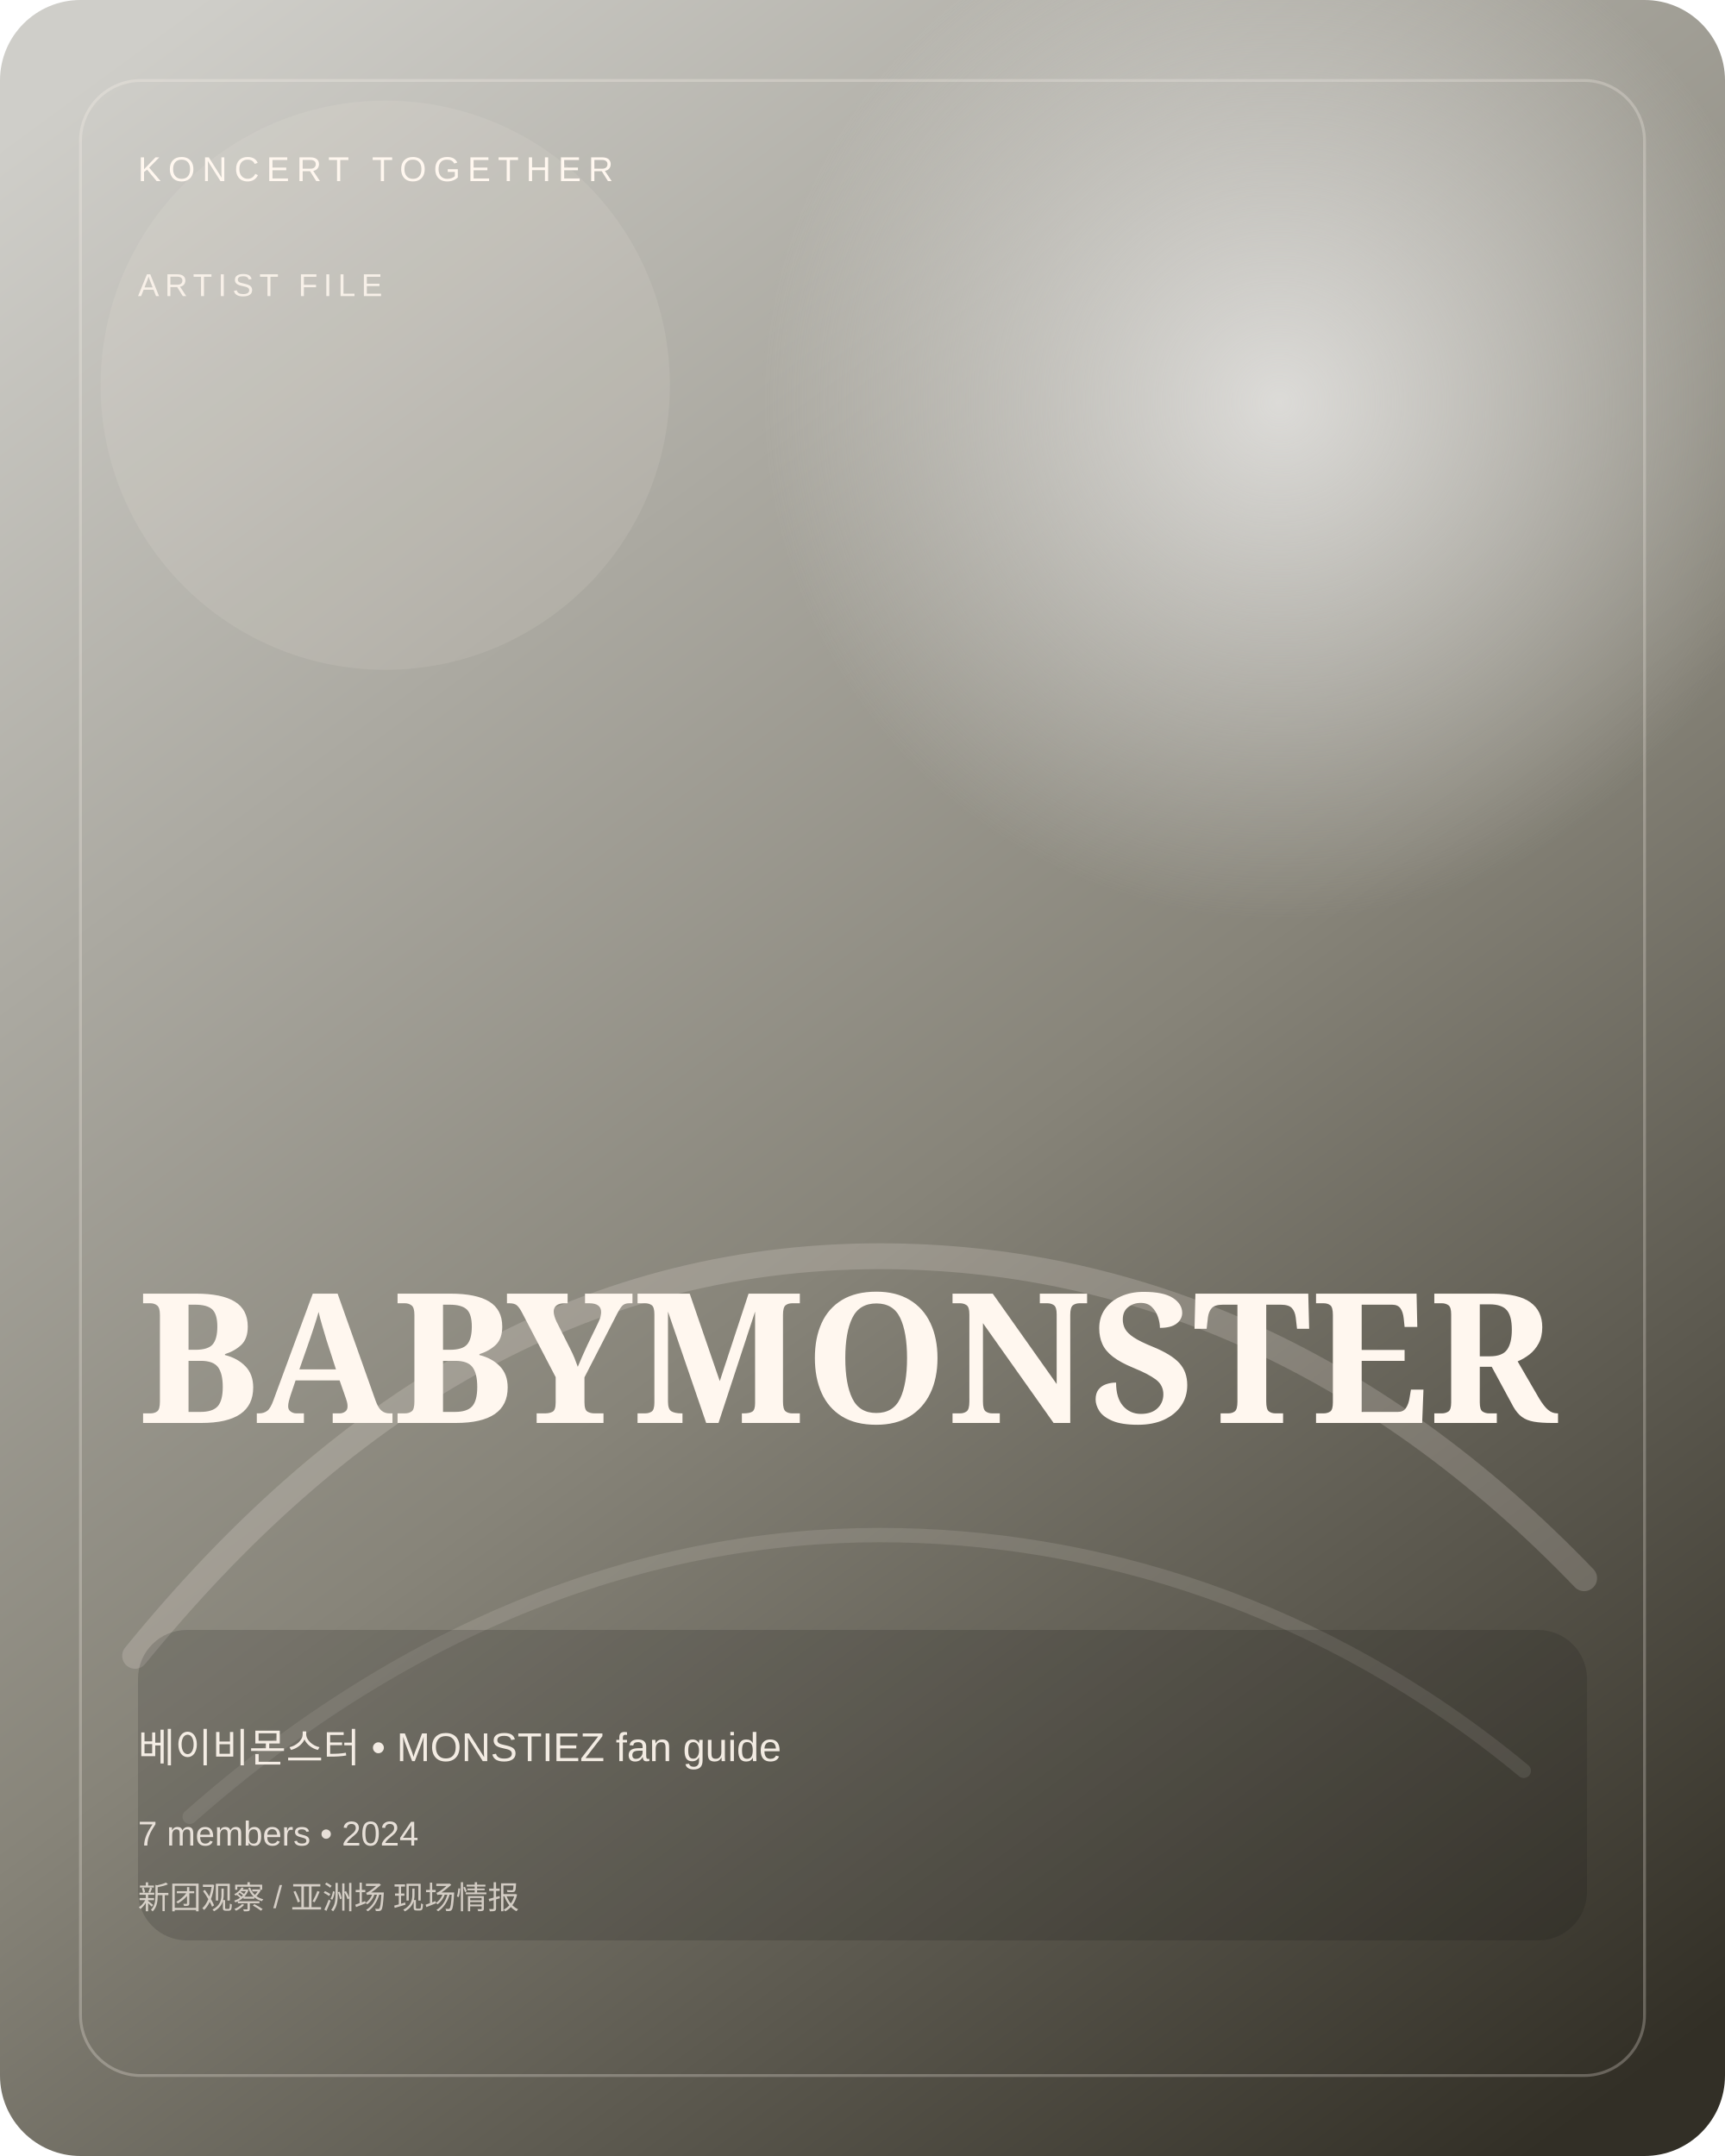
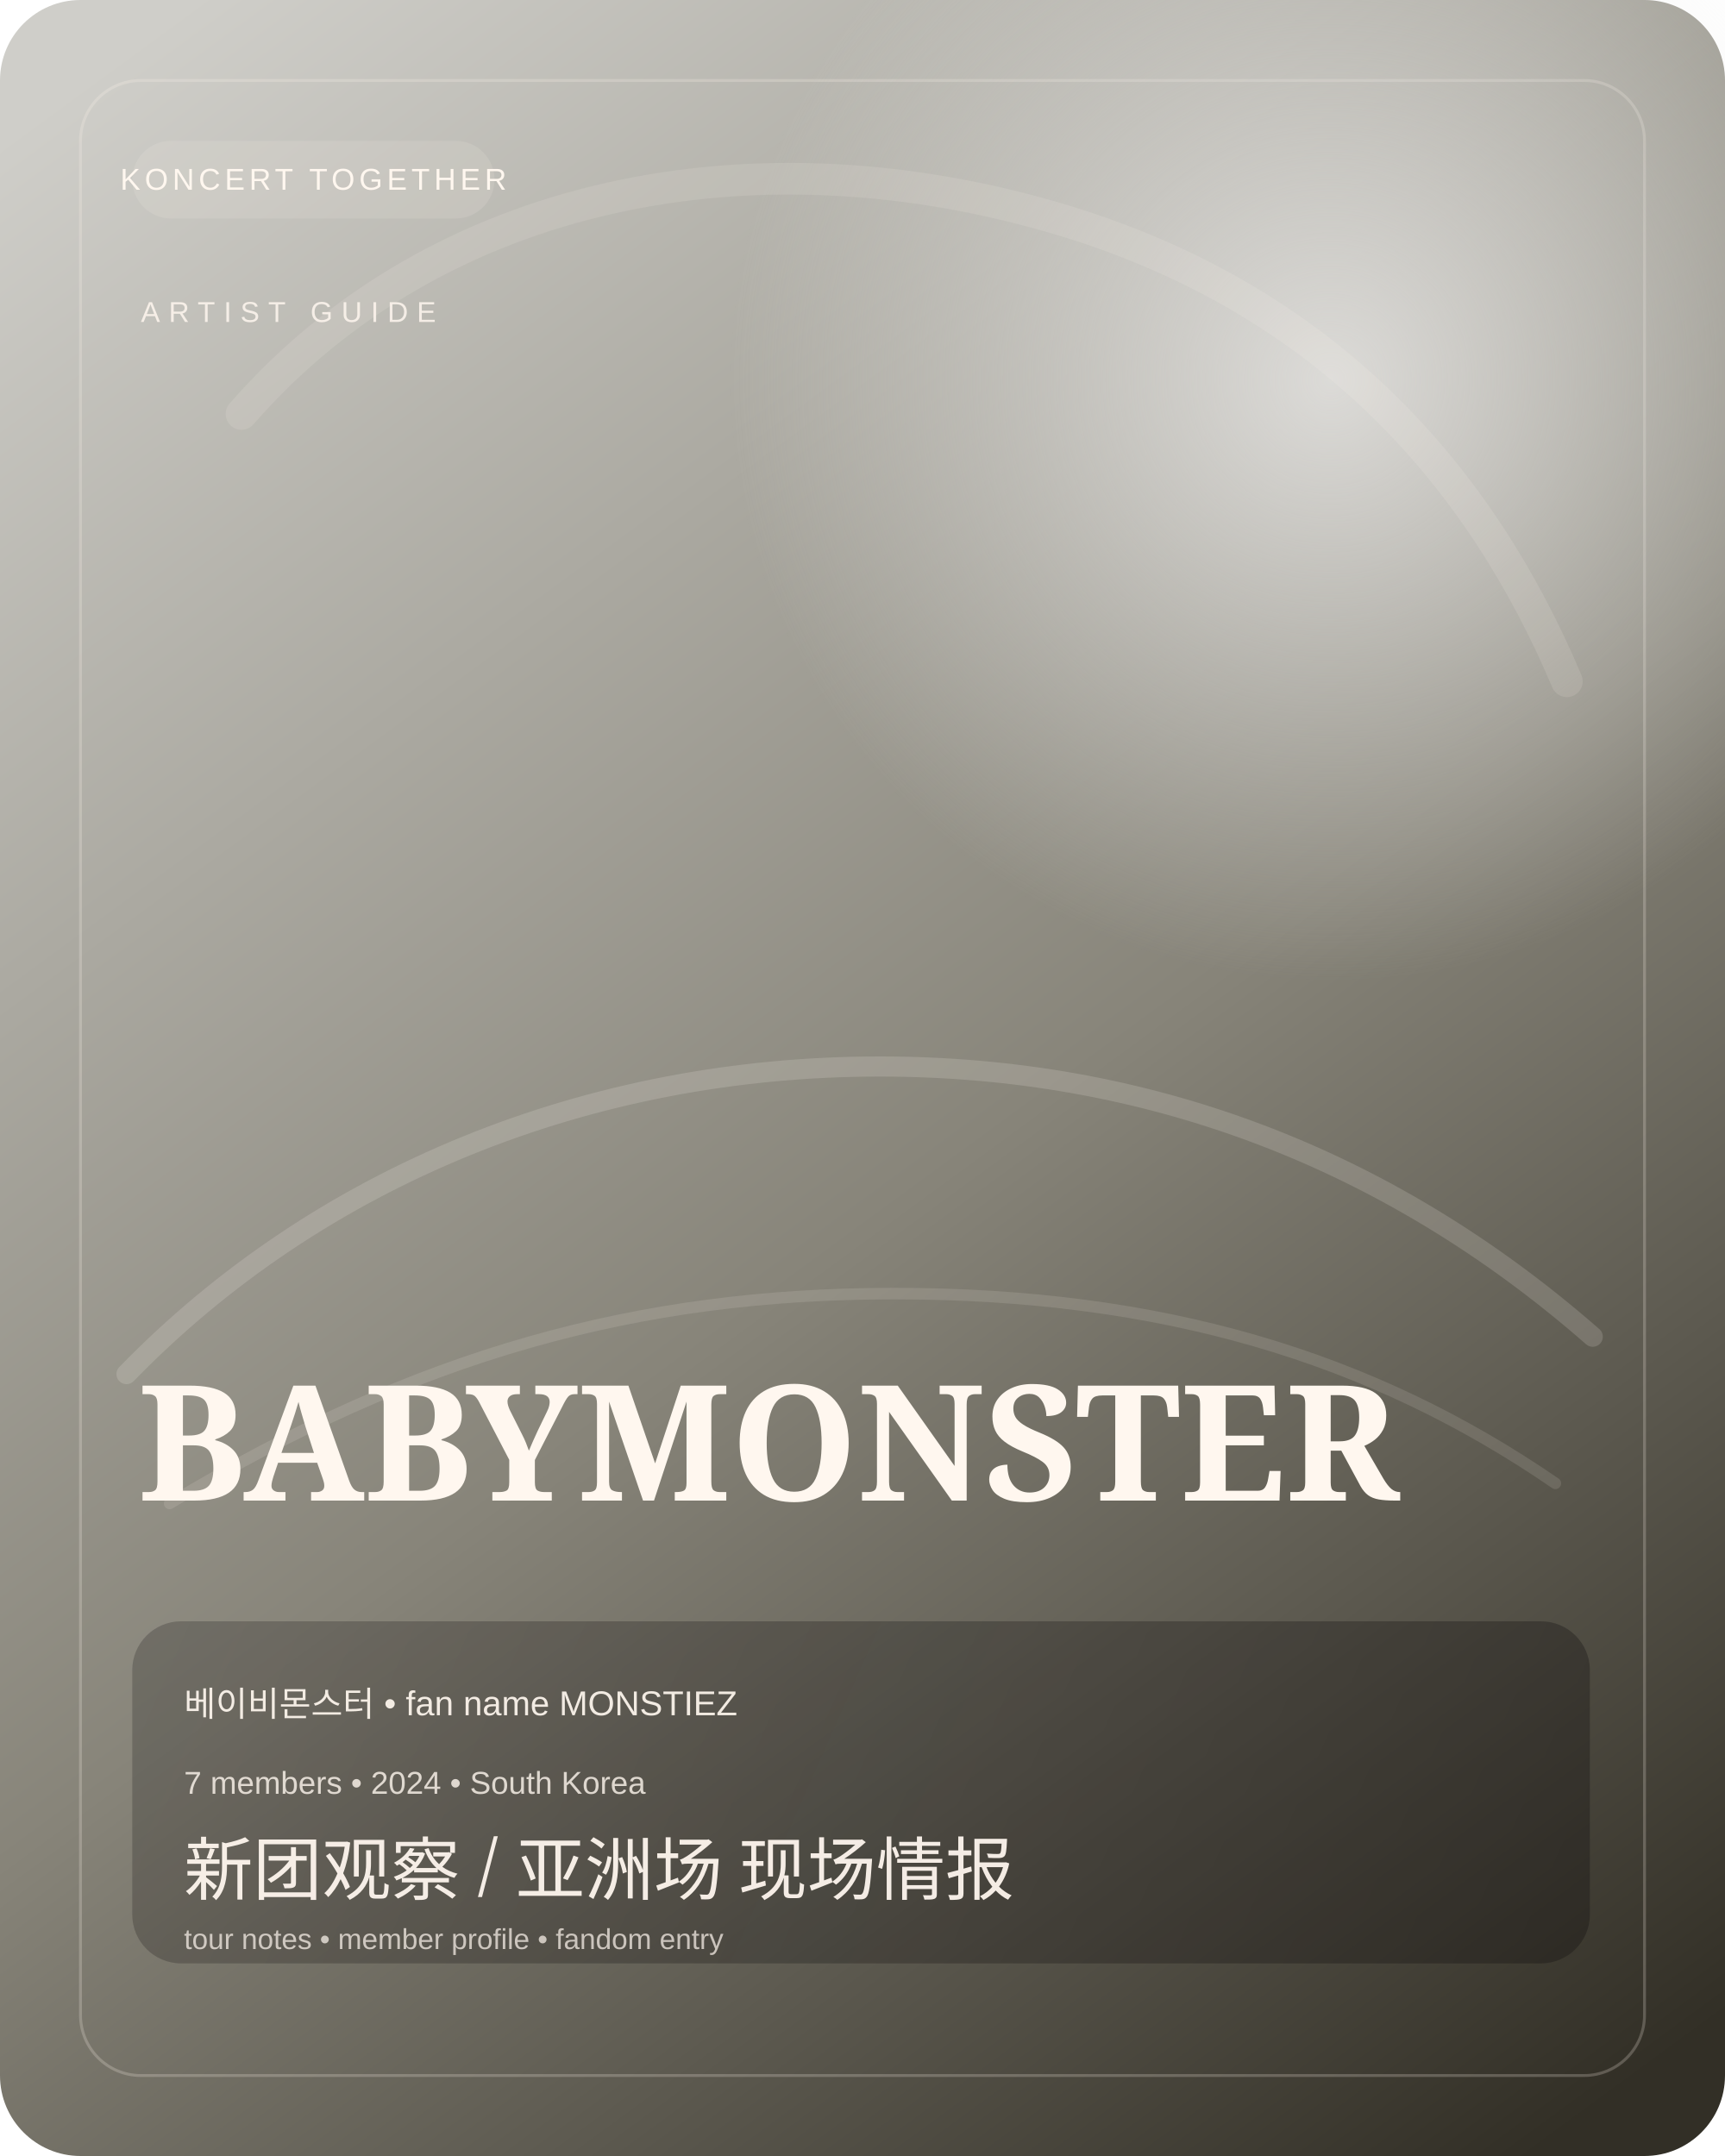
<svg xmlns="http://www.w3.org/2000/svg" width="1200" height="1500" viewBox="0 0 1200 1500" fill="none">
  <defs>
    <linearGradient id="bg" x1="80" y1="40" x2="1120" y2="1460" gradientUnits="userSpaceOnUse">
      <stop stop-color="#cfcec9" />
      <stop offset="0.55" stop-color="#878479" />
      <stop offset="1" stop-color="#322f26" />
    </linearGradient>
-     <radialGradient id="halo" cx="0" cy="0" r="1" gradientUnits="userSpaceOnUse" gradientTransform="translate(890 280) rotate(90) scale(360 360)">
+     <radialGradient id="halo" cx="0" cy="0" r="1" gradientUnits="userSpaceOnUse" gradientTransform="translate(926 264) rotate(90) scale(420 420)">
      <stop stop-color="#e7e6e4" stop-opacity="0.85" />
      <stop offset="1" stop-color="#e7e6e4" stop-opacity="0" />
    </radialGradient>
+     <linearGradient id="panel" x1="92" y1="918" x2="1098" y2="1364" gradientUnits="userSpaceOnUse">
+       <stop stop-color="rgba(19,16,16,0.22)" />
+       <stop offset="1" stop-color="rgba(19,16,16,0.34)" />
+     </linearGradient>
  </defs>
  <rect width="1200" height="1500" rx="56" fill="url(#bg)" />
-   <rect x="56" y="56" width="1088" height="1388" rx="42" stroke="rgba(255,247,239,0.26)" stroke-width="2" />
-   <circle cx="890" cy="280" r="360" fill="url(#halo)" />
-   <circle cx="268" cy="268" r="198" fill="rgba(255,247,239,0.10)" />
-   <path d="M94 1152C234 980 402 874 612 874C786 874 954 944 1102 1098" stroke="rgba(255,247,239,0.18)" stroke-width="18" stroke-linecap="round" />
-   <path d="M132 1264C286 1128 452 1068 612 1068C760 1068 920 1116 1060 1232" stroke="rgba(255,247,239,0.12)" stroke-width="10" stroke-linecap="round" />
-   <text x="96" y="126" fill="#FFF7EF" font-size="24" font-family="Arial, sans-serif" letter-spacing="5">KONCERT TOGETHER</text>
-   <text x="96" y="206" fill="#FFF7EF" font-size="22" font-family="Arial, sans-serif" opacity="0.86" letter-spacing="4">ARTIST FILE</text>
-   <rect x="96" y="1134" width="1008" height="216" rx="34" fill="rgba(18,15,14,0.16)" />
-   <text x="96" y="990" fill="#FFF7EF" font-size="126" font-family="Georgia, serif" font-weight="700">
+   <rect x="56" y="56" width="1088" height="1388" rx="42" stroke="rgba(255,247,239,0.22)" stroke-width="2" />
+   <circle cx="926" cy="264" r="420" fill="url(#halo)" />
+   <path d="M168 288C304 132 526 88 742 154C924 210 1030 332 1090 474" stroke="rgba(255,247,239,0.12)" stroke-width="22" stroke-linecap="round" />
+   <path d="M88 956C222 818 410 742 612 742C796 742 964 804 1108 930" stroke="rgba(255,247,239,0.16)" stroke-width="14" stroke-linecap="round" />
+   <path d="M118 1046C290 942 444 900 622 900C808 900 954 944 1082 1032" stroke="rgba(255,247,239,0.12)" stroke-width="8" stroke-linecap="round" />
+   <rect x="92" y="98" width="252" height="54" rx="27" fill="rgba(255,247,239,0.12)" />
+   <text x="218" y="132" text-anchor="middle" fill="#FFF7EF" font-size="21" font-family="Helvetica Neue, Arial, sans-serif" letter-spacing="3">KONCERT TOGETHER</text>
+   <text x="98" y="224" fill="#FFF7EF" font-size="20" font-family="Helvetica Neue, Arial, sans-serif" opacity="0.84" letter-spacing="6">ARTIST GUIDE</text>
+   <text x="96" y="1044" fill="#FFF7EF" font-size="112" font-family="Georgia, serif" font-weight="700">
    <tspan x="96" dy="0">BABYMONSTER</tspan>
  </text>
-   <text x="96" y="1226" fill="#FFF7EF" font-size="28" font-family="Arial, sans-serif" opacity="0.92">베이비몬스터  •  MONSTIEZ fan guide</text>
-   <text x="96" y="1284" fill="#FFF7EF" font-size="24" font-family="Arial, sans-serif" opacity="0.84">7 members  •  2024</text>
-   <text x="96" y="1328" fill="#FFF7EF" font-size="22" font-family="Arial, sans-serif" opacity="0.72">新团观察 / 亚洲场 现场情报</text>
+   <rect x="92" y="1128" width="1014" height="238" rx="34" fill="url(#panel)" />
+   <text x="128" y="1194" fill="#FFF7EF" font-size="24" font-family="Helvetica Neue, Arial, sans-serif" opacity="0.92">베이비몬스터  •  fan name MONSTIEZ</text>
+   <text x="128" y="1248" fill="#FFF7EF" font-size="22" font-family="Helvetica Neue, Arial, sans-serif" opacity="0.8">7 members  •  2024  •  South Korea</text>
+   <text x="128" y="1318" fill="#FFF7EF" font-size="48" font-family="Georgia, serif" opacity="0.94">新团观察 / 亚洲场 现场情报</text>
+   <text x="128" y="1356" fill="#FFF7EF" font-size="20" font-family="Helvetica Neue, Arial, sans-serif" opacity="0.7">tour notes • member profile • fandom entry</text>
</svg>
